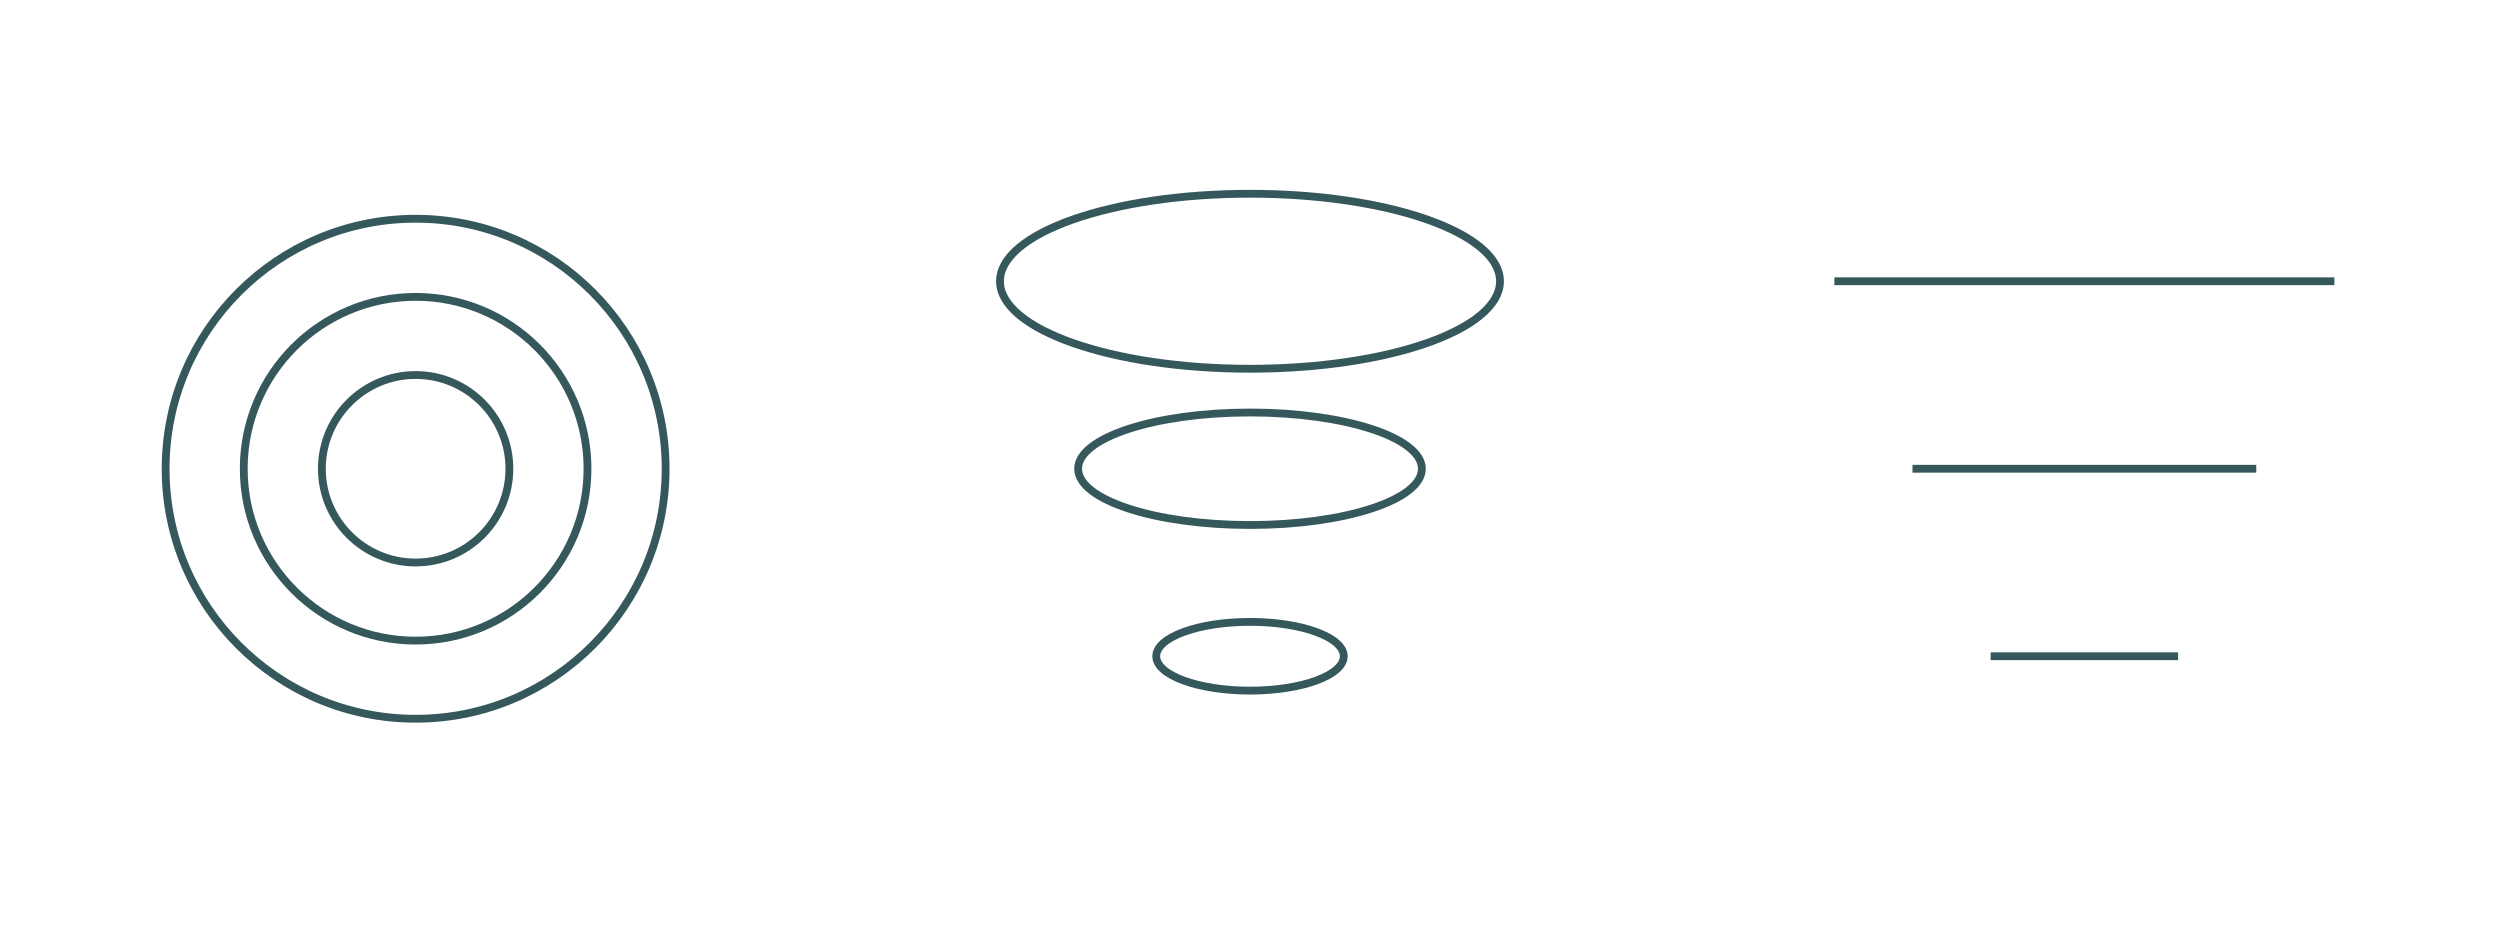
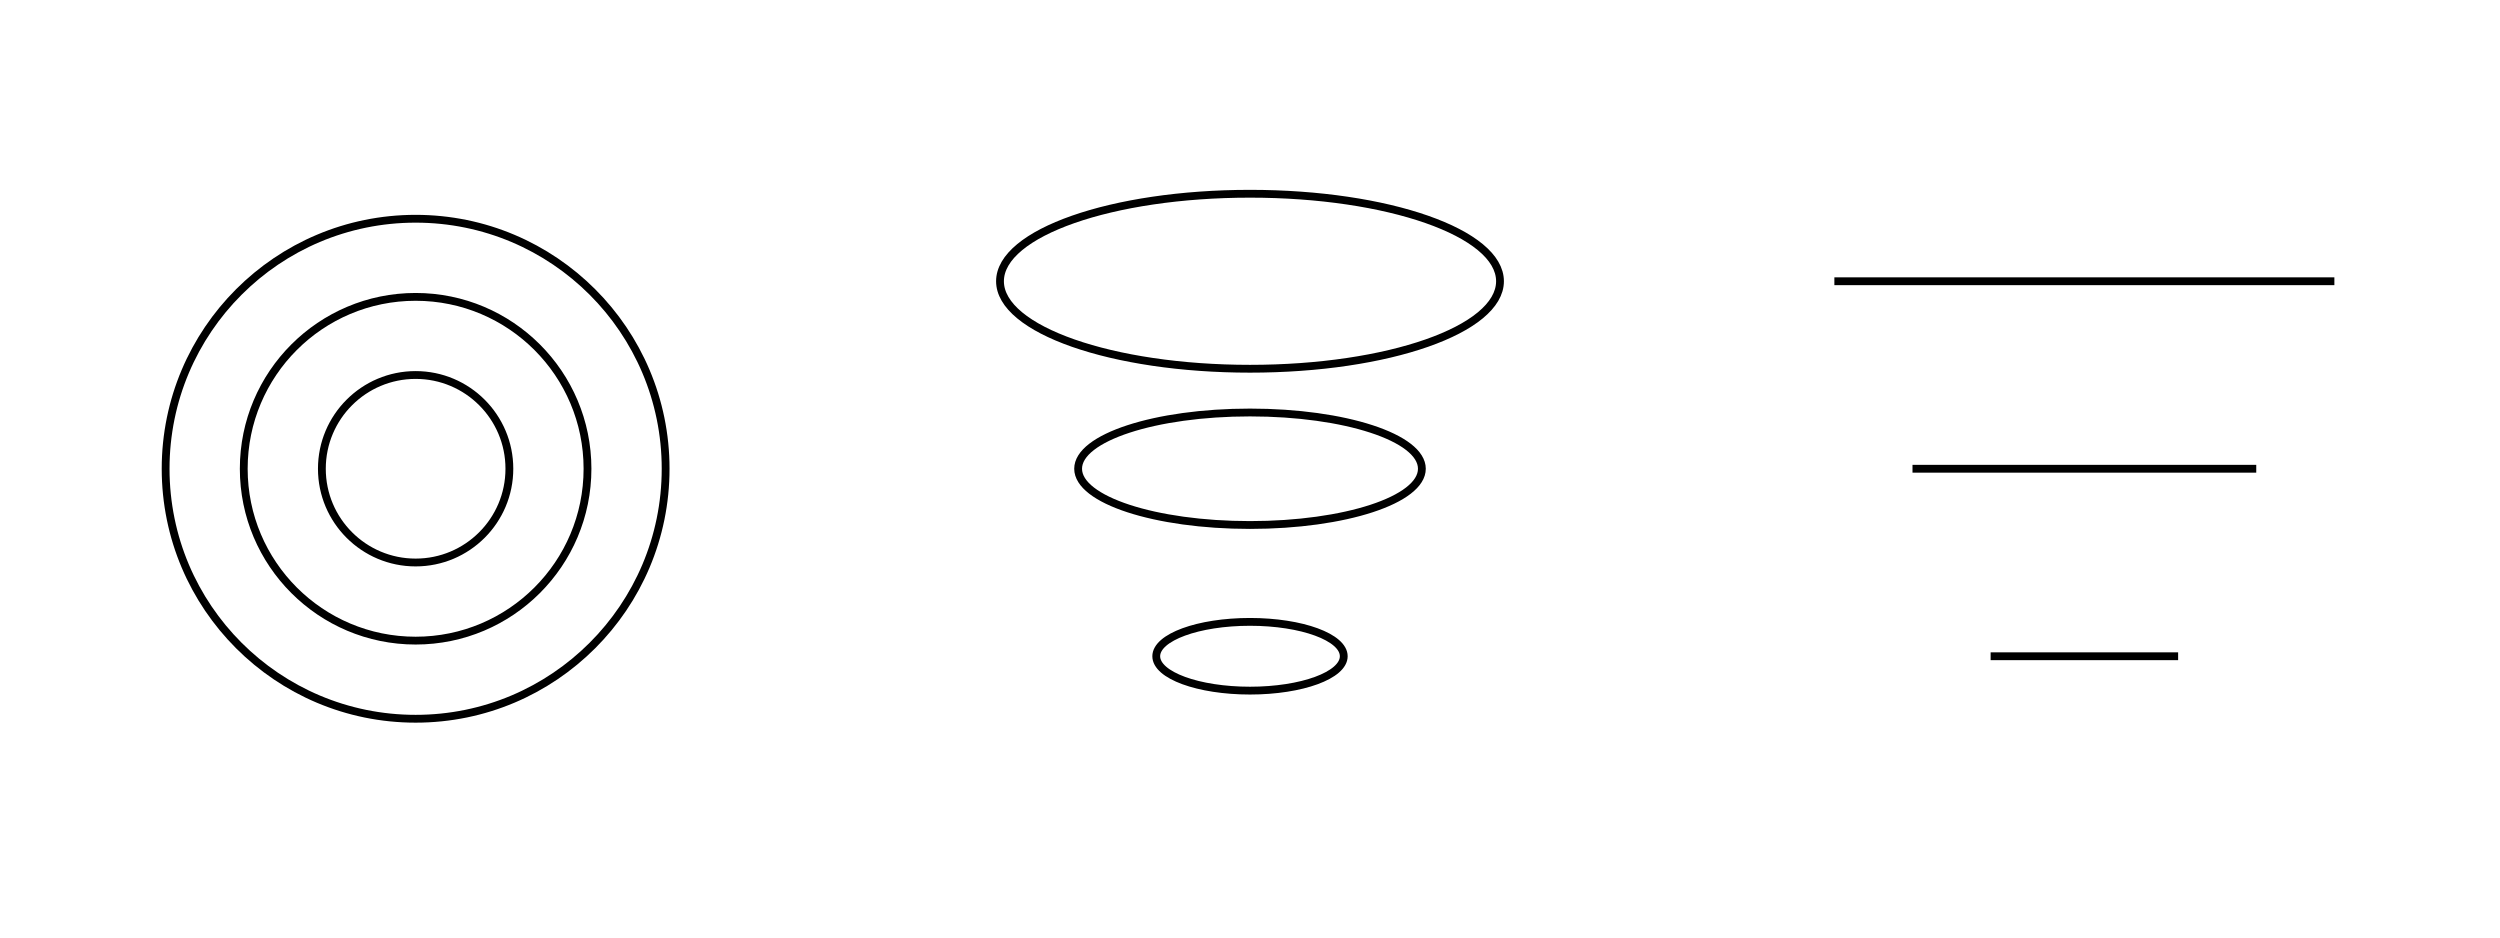
<svg xmlns="http://www.w3.org/2000/svg" width="800" height="300" viewBox="0 0 800 300">
  <g transform="translate(133, 150)">
-     <circle cx="0" cy="0" r="80" fill="none" stroke="#34585B" stroke-width="2.5" />
-     <circle cx="0" cy="0" r="55" fill="none" stroke="#34585B" stroke-width="2.5" />
-     <circle cx="0" cy="0" r="30" fill="none" stroke="#34585B" stroke-width="2.5" />
+     <circle cx="0" cy="0" r="80" fill="none" stroke="#000000" stroke-width="2.5" />
+     <circle cx="0" cy="0" r="55" fill="none" stroke="#000000" stroke-width="2.5" />
+     <circle cx="0" cy="0" r="30" fill="none" stroke="#000000" stroke-width="2.5" />
  </g>
  <g transform="translate(400, 150)">
-     <ellipse cx="0" cy="-60" rx="80" ry="28" fill="none" stroke="#34585B" stroke-width="2.5" />
-     <ellipse cx="0" cy="0" rx="55" ry="18" fill="none" stroke="#34585B" stroke-width="2.5" />
-     <ellipse cx="0" cy="60" rx="30" ry="11" fill="none" stroke="#34585B" stroke-width="2.5" />
+     <ellipse cx="0" cy="-60" rx="80" ry="28" fill="none" stroke="#000000" stroke-width="2.5" />
+     <ellipse cx="0" cy="0" rx="55" ry="18" fill="none" stroke="#000000" stroke-width="2.5" />
+     <ellipse cx="0" cy="60" rx="30" ry="11" fill="none" stroke="#000000" stroke-width="2.5" />
  </g>
  <g transform="translate(667, 150)">
-     <line x1="-80" y1="-60" x2="80" y2="-60" stroke="#34585B" stroke-width="2.5" />
-     <line x1="-55" y1="0" x2="55" y2="0" stroke="#34585B" stroke-width="2.5" />
-     <line x1="-30" y1="60" x2="30" y2="60" stroke="#34585B" stroke-width="2.5" />
+     <line x1="-80" y1="-60" x2="80" y2="-60" stroke="#000000" stroke-width="2.5" />
+     <line x1="-55" y1="0" x2="55" y2="0" stroke="#000000" stroke-width="2.5" />
+     <line x1="-30" y1="60" x2="30" y2="60" stroke="#000000" stroke-width="2.5" />
  </g>
</svg>
